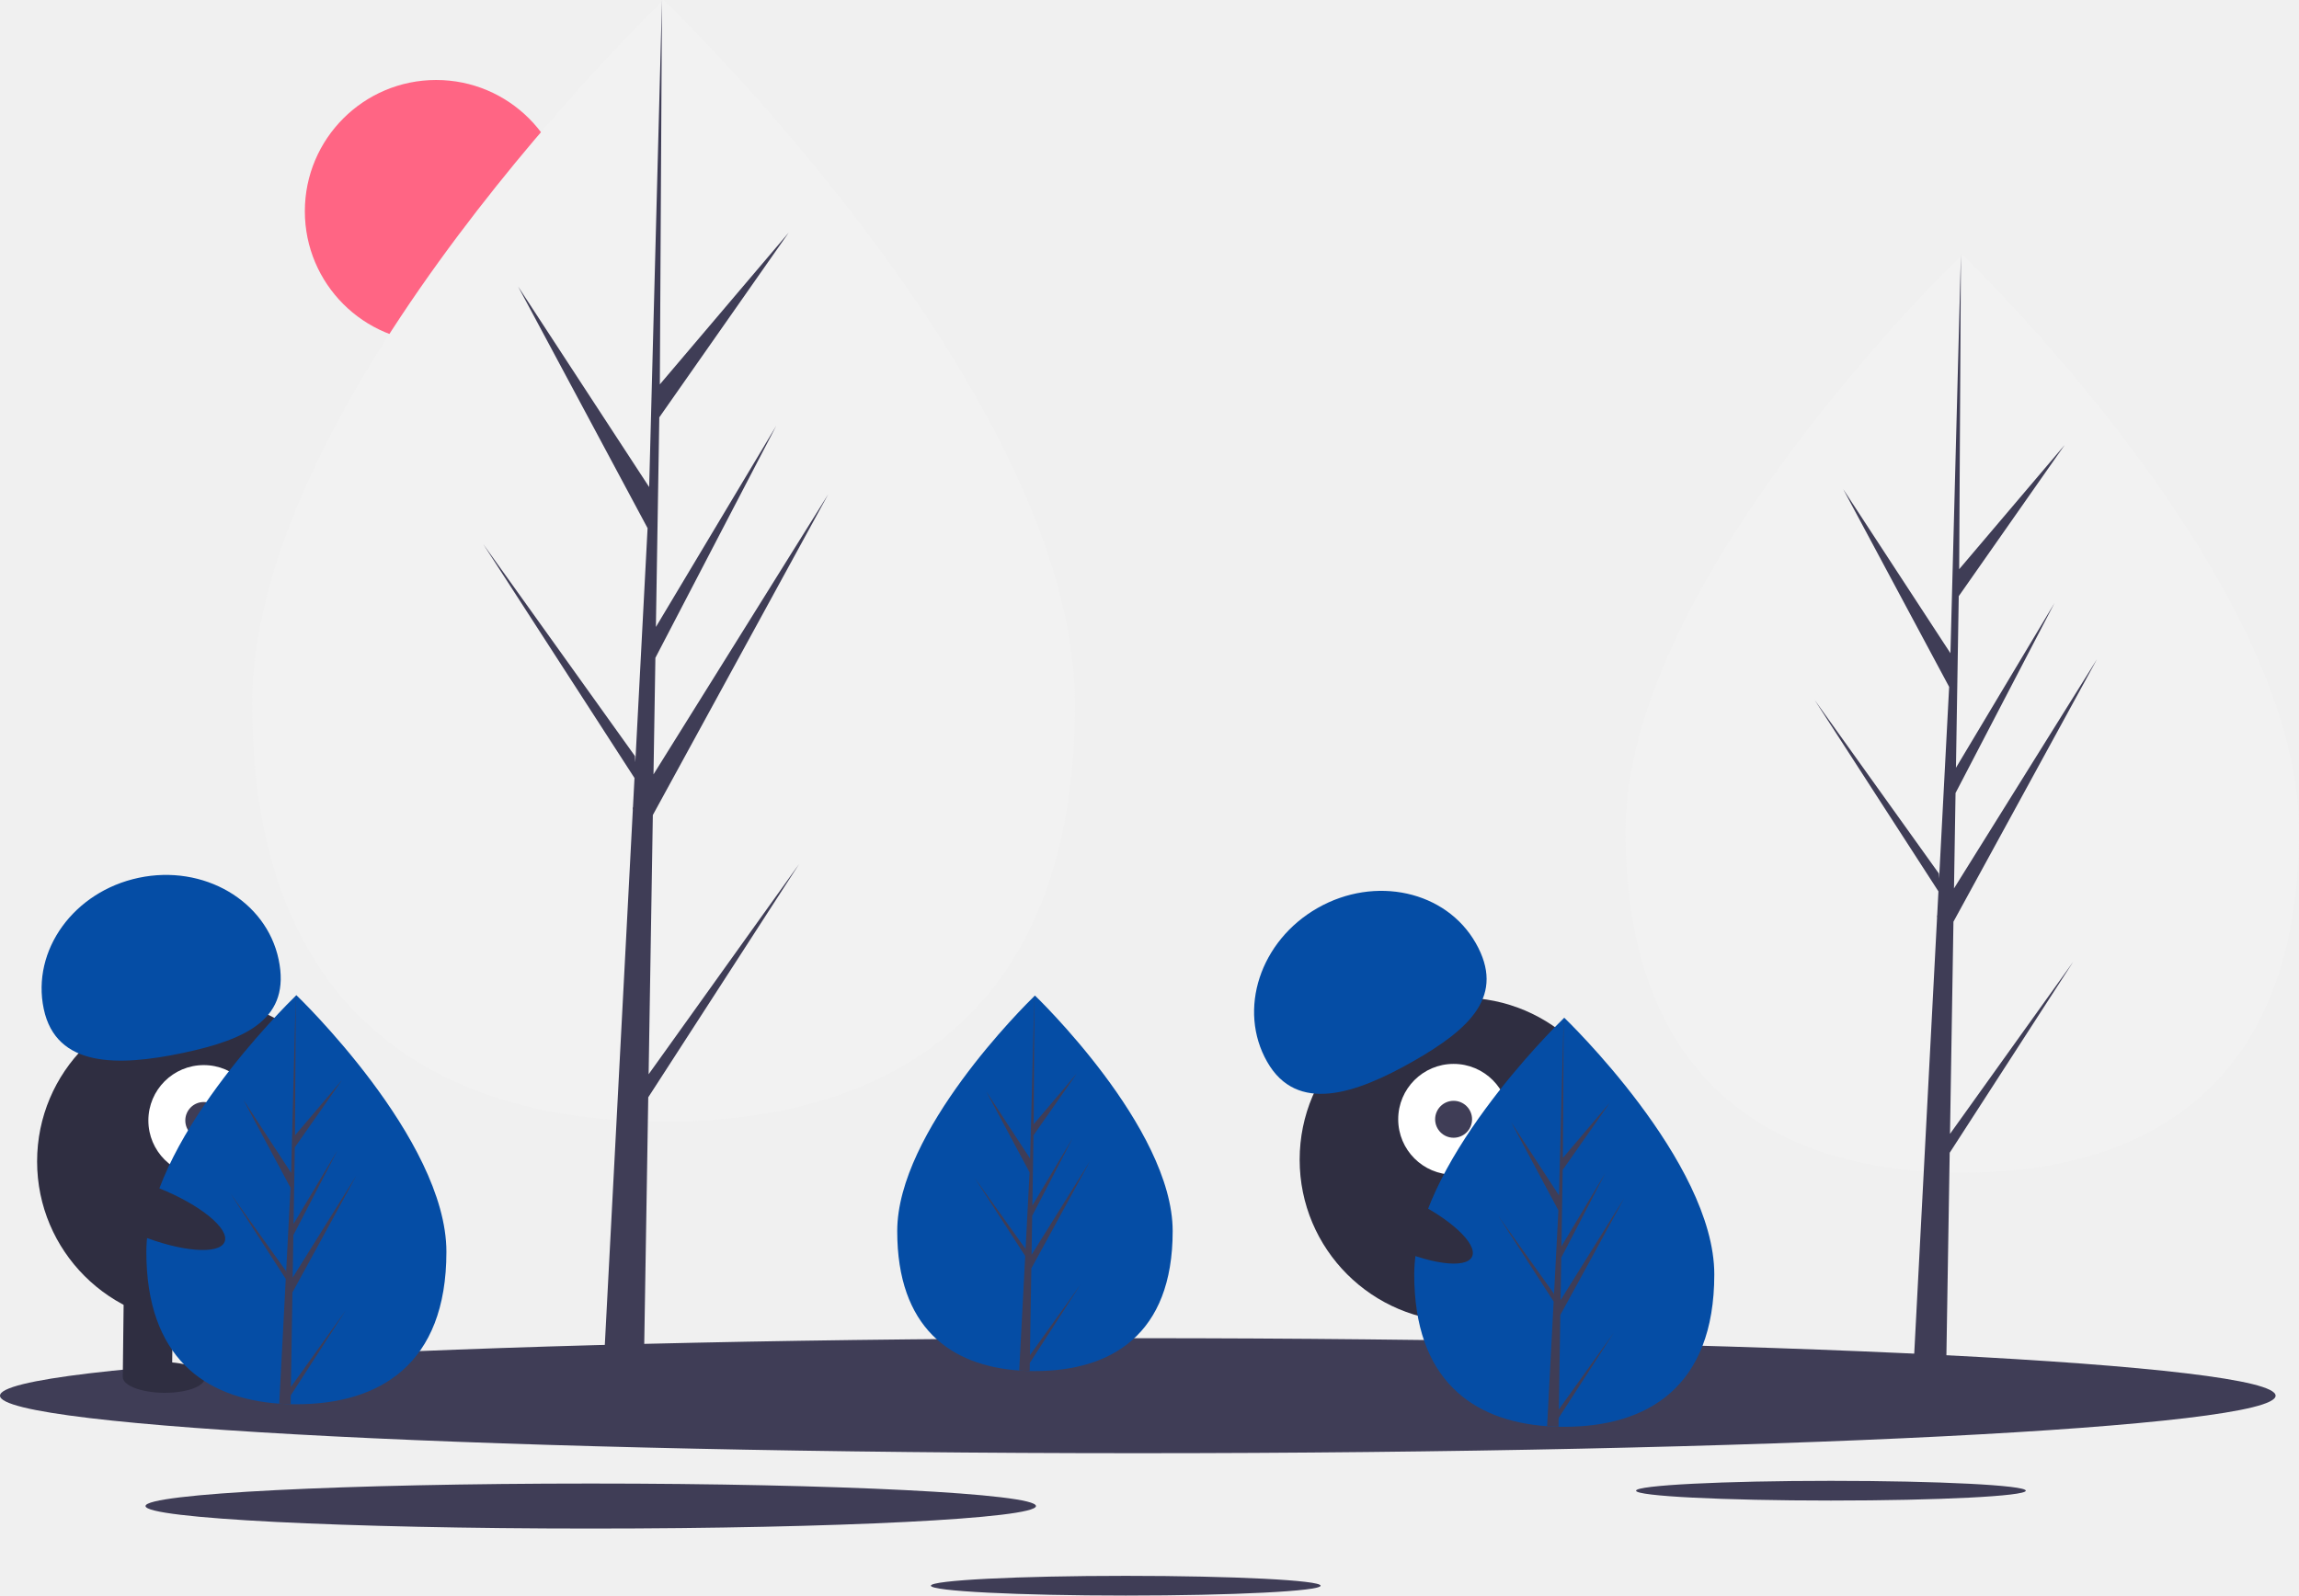
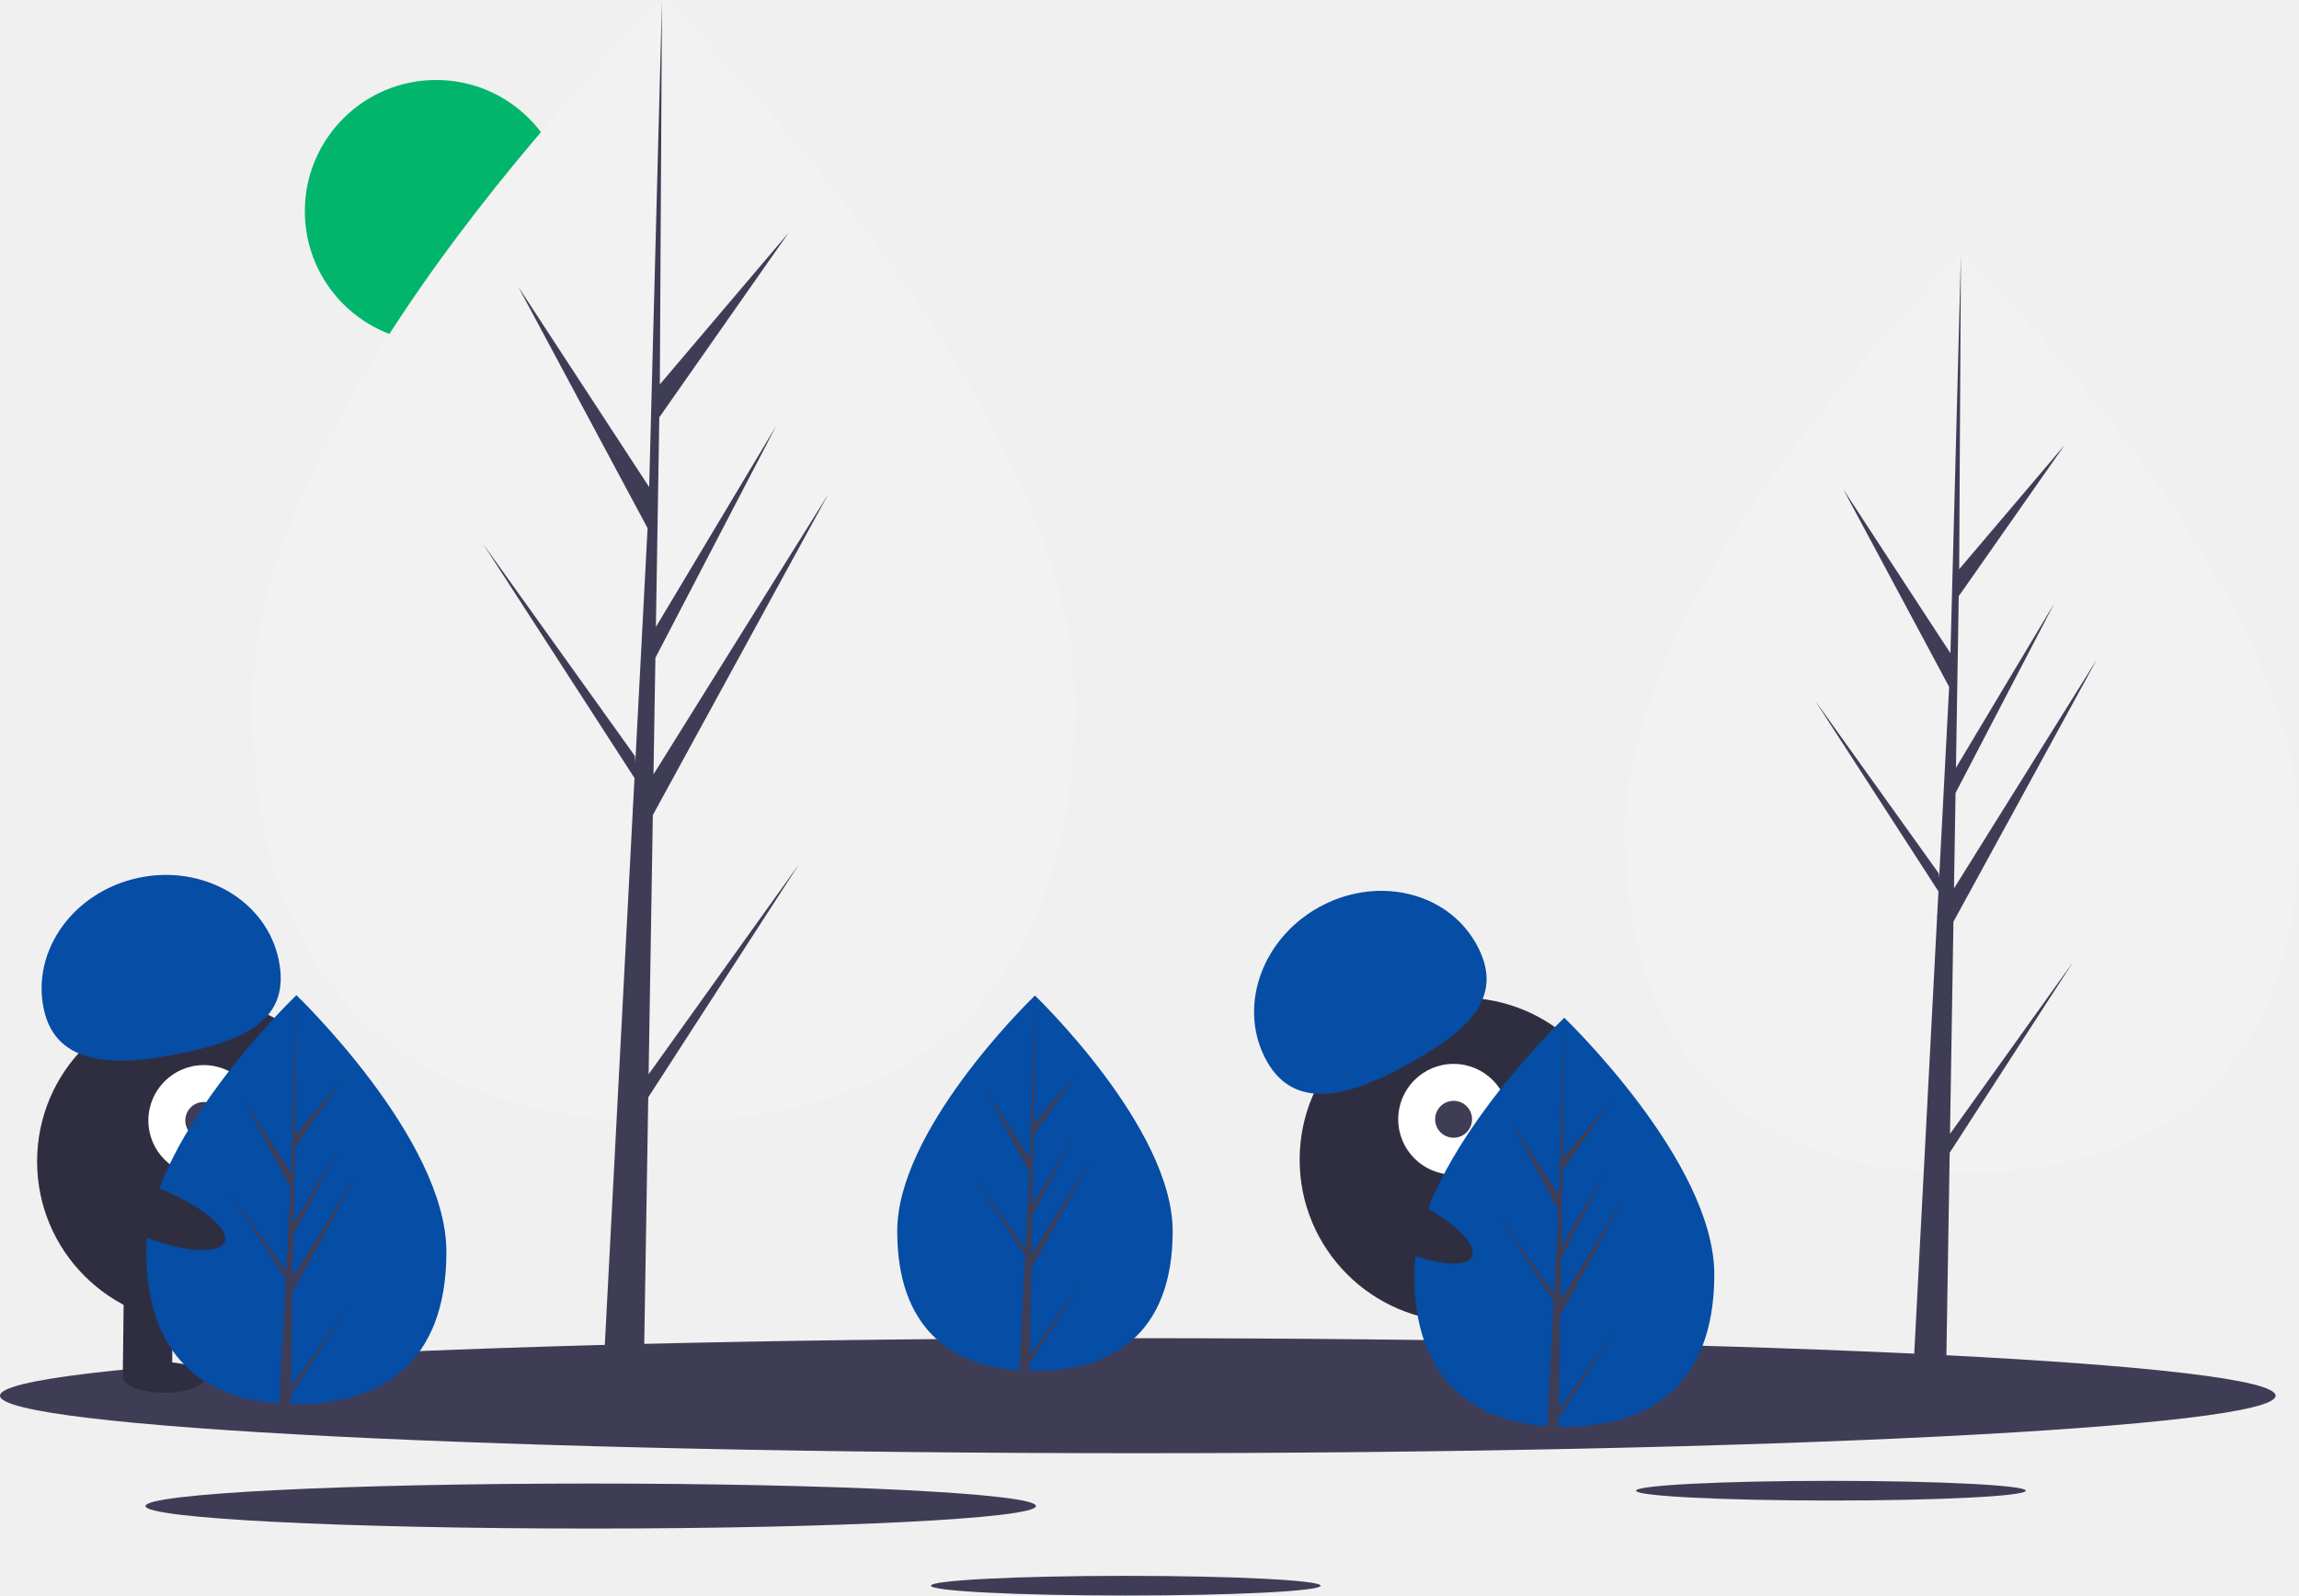
<svg xmlns="http://www.w3.org/2000/svg" data-name="Layer 1" width="1120.592" height="777.916" viewBox="0 0 1120.592 777.916">
-   <circle cx="212.592" cy="103" r="64" fill="#ff6584" />
+   <circle cx="212.592" cy="103" r="64" fill="#02b56c" />
  <path d="M563.68,404.164c0,151.011-89.774,203.739-200.516,203.739S162.649,555.175,162.649,404.164,363.165,61.042,363.165,61.042,563.68,253.152,563.68,404.164Z" transform="translate(-39.70387 -61.04208)" fill="#f2f2f2" />
  <polygon points="316.156 523.761 318.21 397.378 403.674 241.024 318.532 377.552 319.455 320.725 378.357 207.605 319.699 305.687 319.699 305.687 321.359 203.481 384.433 113.423 321.621 187.409 322.658 0 316.138 248.096 316.674 237.861 252.547 139.704 315.646 257.508 309.671 371.654 309.493 368.625 235.565 265.329 309.269 379.328 308.522 393.603 308.388 393.818 308.449 394.99 293.29 684.589 313.544 684.589 315.974 535.005 389.496 421.285 316.156 523.761" fill="#3f3d56" />
  <path d="M1160.296,466.014c0,123.61-73.484,166.77-164.132,166.77s-164.132-43.16-164.132-166.77S996.165,185.152,996.165,185.152,1160.296,342.404,1160.296,466.014Z" transform="translate(-39.70387 -61.04208)" fill="#f2f2f2" />
  <polygon points="950.482 552.833 952.162 449.383 1022.119 321.4 952.426 433.154 953.182 386.639 1001.396 294.044 953.382 374.329 953.382 374.329 954.741 290.669 1006.369 216.952 954.954 277.514 955.804 124.11 950.467 327.188 950.906 318.811 898.414 238.464 950.064 334.893 945.173 428.327 945.027 425.847 884.514 341.294 944.844 434.608 944.232 446.293 944.123 446.469 944.173 447.428 931.764 684.478 948.343 684.478 950.332 562.037 1010.514 468.952 950.482 552.833" fill="#3f3d56" />
  <ellipse cx="554.592" cy="680.479" rx="554.592" ry="28.034" fill="#3f3d56" />
  <ellipse cx="892.445" cy="726.797" rx="94.989" ry="4.802" fill="#3f3d56" />
  <ellipse cx="548.72" cy="773.114" rx="94.989" ry="4.802" fill="#3f3d56" />
  <ellipse cx="287.944" cy="734.279" rx="217.014" ry="10.97" fill="#3f3d56" />
  <circle cx="97.084" cy="566.27" r="79" fill="#2f2e41" />
  <rect x="99.805" y="689.023" width="24" height="43" transform="translate(-31.32451 -62.31008) rotate(0.67509)" fill="#2f2e41" />
  <rect x="147.802" y="689.589" width="24" height="43" transform="translate(-31.31452 -62.87555) rotate(0.67509)" fill="#2f2e41" />
  <ellipse cx="119.546" cy="732.616" rx="7.5" ry="20" transform="translate(-654.1319 782.4795) rotate(-89.32491)" fill="#2f2e41" />
  <ellipse cx="167.554" cy="732.182" rx="7.5" ry="20" transform="translate(-606.2547 830.0553) rotate(-89.32491)" fill="#2f2e41" />
  <circle cx="99.319" cy="546.295" r="27" fill="#fff" />
  <circle cx="99.319" cy="546.295" r="9" fill="#3f3d56" />
  <path d="M61.026,552.946c-6.042-28.641,14.688-57.265,46.3-63.934s62.138,11.143,68.18,39.784-14.978,38.93-46.591,45.599S67.068,581.587,61.026,552.946Z" transform="translate(-39.70387 -61.04208)" fill="#054da5" />
  <path d="M257.296,671.384c0,55.076-32.74,74.306-73.13,74.306q-1.404,0-2.803-.031c-1.871-.04-3.725-.129-5.556-.254-36.451-2.58-64.771-22.799-64.771-74.021,0-53.008,67.739-119.896,72.827-124.846l.009-.009c.196-.192.294-.285.294-.285S257.296,616.308,257.296,671.384Z" transform="translate(-39.70387 -61.04208)" fill="#054da5" />
  <path d="M181.502,737.265l26.747-37.374-26.814,41.477-.071,4.291c-1.871-.04-3.725-.129-5.556-.254l2.883-55.103-.022-.428.049-.08.272-5.204-26.881-41.58,26.965,37.677.062,1.105,2.179-41.633-23.013-42.966,23.294,35.658,2.268-86.314.009-.294v.285l-.379,68.064,22.911-26.983-23.004,32.847-.606,37.276L204.185,621.958l-21.48,41.259-.339,20.723,31.056-49.791-31.171,57.023Z" transform="translate(-39.70387 -61.04208)" fill="#3f3d56" />
  <circle cx="712.485" cy="565.415" r="79" fill="#2f2e41" />
  <rect x="741.777" y="691.824" width="24" height="43" transform="translate(-215.9946 191.864) rotate(-17.08345)" fill="#2f2e41" />
  <rect x="787.659" y="677.723" width="24" height="43" transform="matrix(0.95588, -0.29376, 0.29376, 0.95588, -209.8279, 204.7204)" fill="#2f2e41" />
  <ellipse cx="767.887" cy="732.003" rx="20" ry="7.5" transform="translate(-220.8593 196.8331) rotate(-17.08345)" fill="#2f2e41" />
  <ellipse cx="813.475" cy="716.946" rx="20" ry="7.5" transform="translate(-214.4248 209.561) rotate(-17.08345)" fill="#2f2e41" />
  <circle cx="708.522" cy="545.71" r="27" fill="#fff" />
  <circle cx="708.522" cy="545.71" r="9" fill="#3f3d56" />
  <path d="M657.355,578.743c-14.49-25.433-3.478-59.016,24.594-75.009s62.576-8.341,77.065,17.093-2.391,41.644-30.463,57.637S671.845,604.176,657.355,578.743Z" transform="translate(-39.70387 -61.04208)" fill="#054da5" />
  <path d="M611.296,661.299c0,50.557-30.054,68.21-67.13,68.21q-1.288,0-2.573-.029c-1.718-.037-3.419-.119-5.1-.233-33.461-2.368-59.457-20.929-59.457-67.948,0-48.659,62.181-110.059,66.852-114.603l.008-.008c.18-.176.27-.262.27-.262S611.296,610.742,611.296,661.299Z" transform="translate(-39.70387 -61.04208)" fill="#054da5" />
  <path d="M541.72,721.774l24.553-34.307-24.614,38.074-.065,3.939c-1.718-.037-3.419-.119-5.1-.233l2.646-50.582-.02-.393.045-.074.249-4.777-24.675-38.168,24.753,34.585.057,1.014,2-38.217-21.125-39.44L541.806,625.928l2.082-79.232.008-.27v.262l-.348,62.48,21.031-24.769-21.117,30.152-.556,34.217,19.636-32.839-19.718,37.874-.311,19.023,28.508-45.706-28.614,52.344Z" transform="translate(-39.70387 -61.04208)" fill="#3f3d56" />
  <path d="M875.296,682.384c0,55.076-32.74,74.306-73.13,74.306q-1.403,0-2.803-.031c-1.871-.04-3.725-.129-5.556-.254-36.451-2.58-64.771-22.799-64.771-74.021,0-53.008,67.739-119.896,72.827-124.846l.009-.009c.196-.192.294-.285.294-.285S875.296,627.308,875.296,682.384Z" transform="translate(-39.70387 -61.04208)" fill="#054da5" />
  <path d="M799.502,748.265l26.747-37.374-26.814,41.477-.071,4.291c-1.871-.04-3.725-.129-5.556-.254l2.883-55.103-.022-.428.049-.08.272-5.204L770.108,654.011l26.965,37.677.062,1.105,2.179-41.633-23.013-42.966,23.294,35.658,2.268-86.314.009-.294v.285l-.379,68.064,22.911-26.983-23.004,32.847-.606,37.276L822.185,632.958l-21.48,41.259-.339,20.723,31.056-49.791-31.171,57.023Z" transform="translate(-39.70387 -61.04208)" fill="#3f3d56" />
  <ellipse cx="721.517" cy="656.822" rx="12.4" ry="39.5" transform="translate(-220.8352 966.2232) rotate(-64.62574)" fill="#2f2e41" />
  <ellipse cx="112.517" cy="651.822" rx="12.4" ry="39.5" transform="translate(-574.0794 452.7137) rotate(-68.15829)" fill="#2f2e41" />
</svg>
